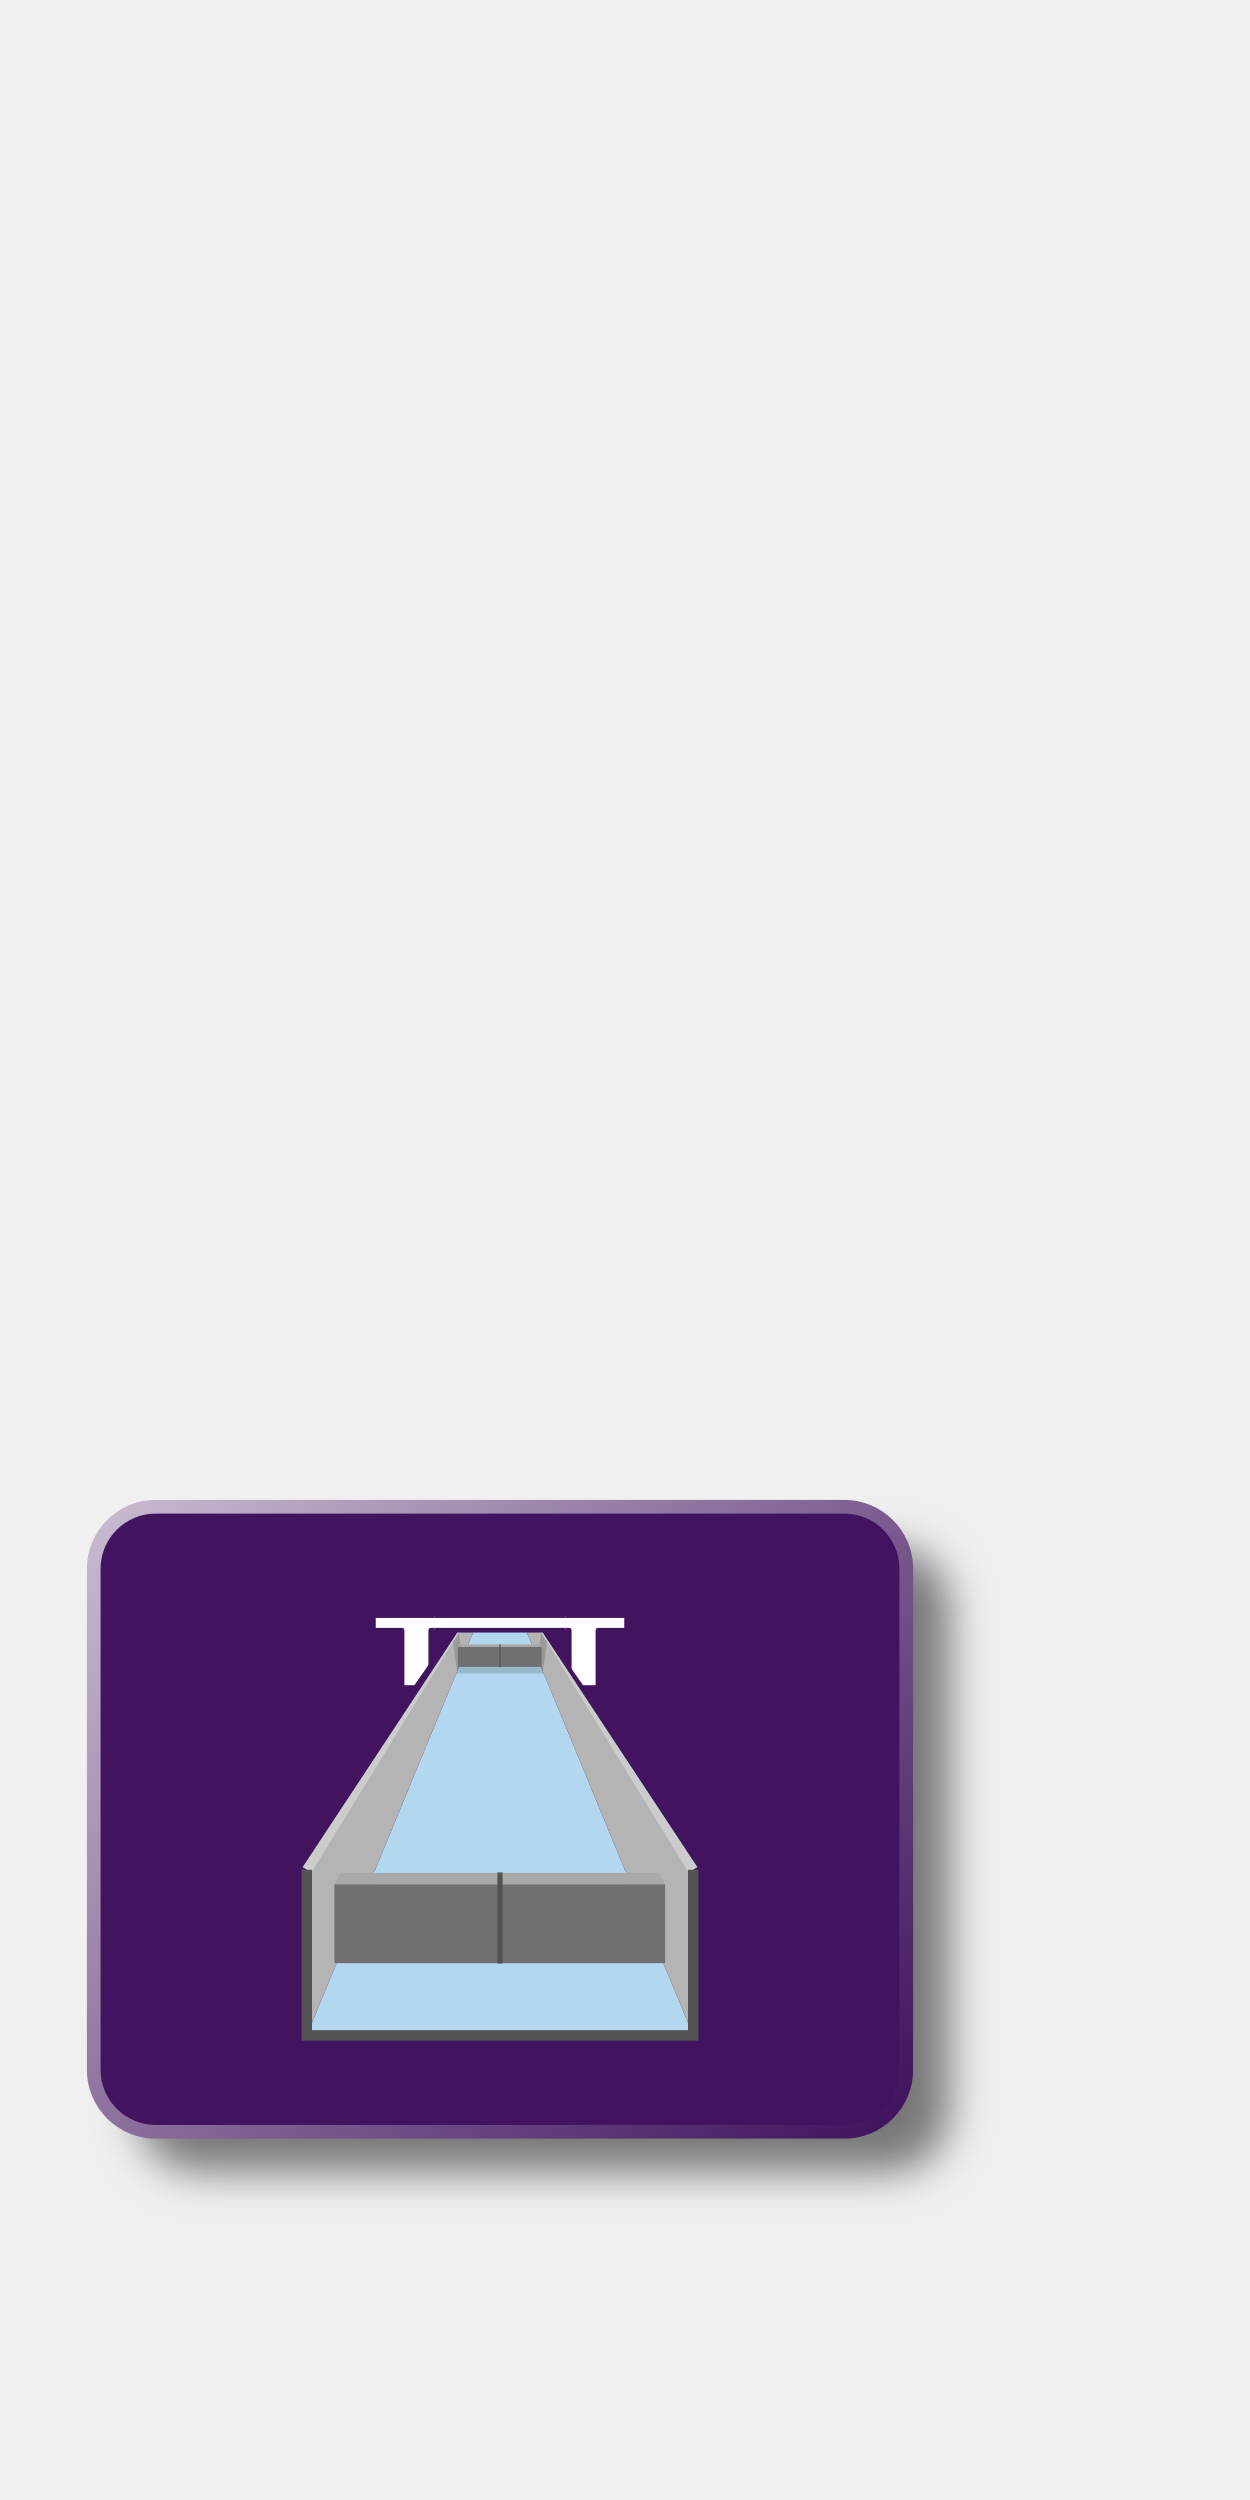
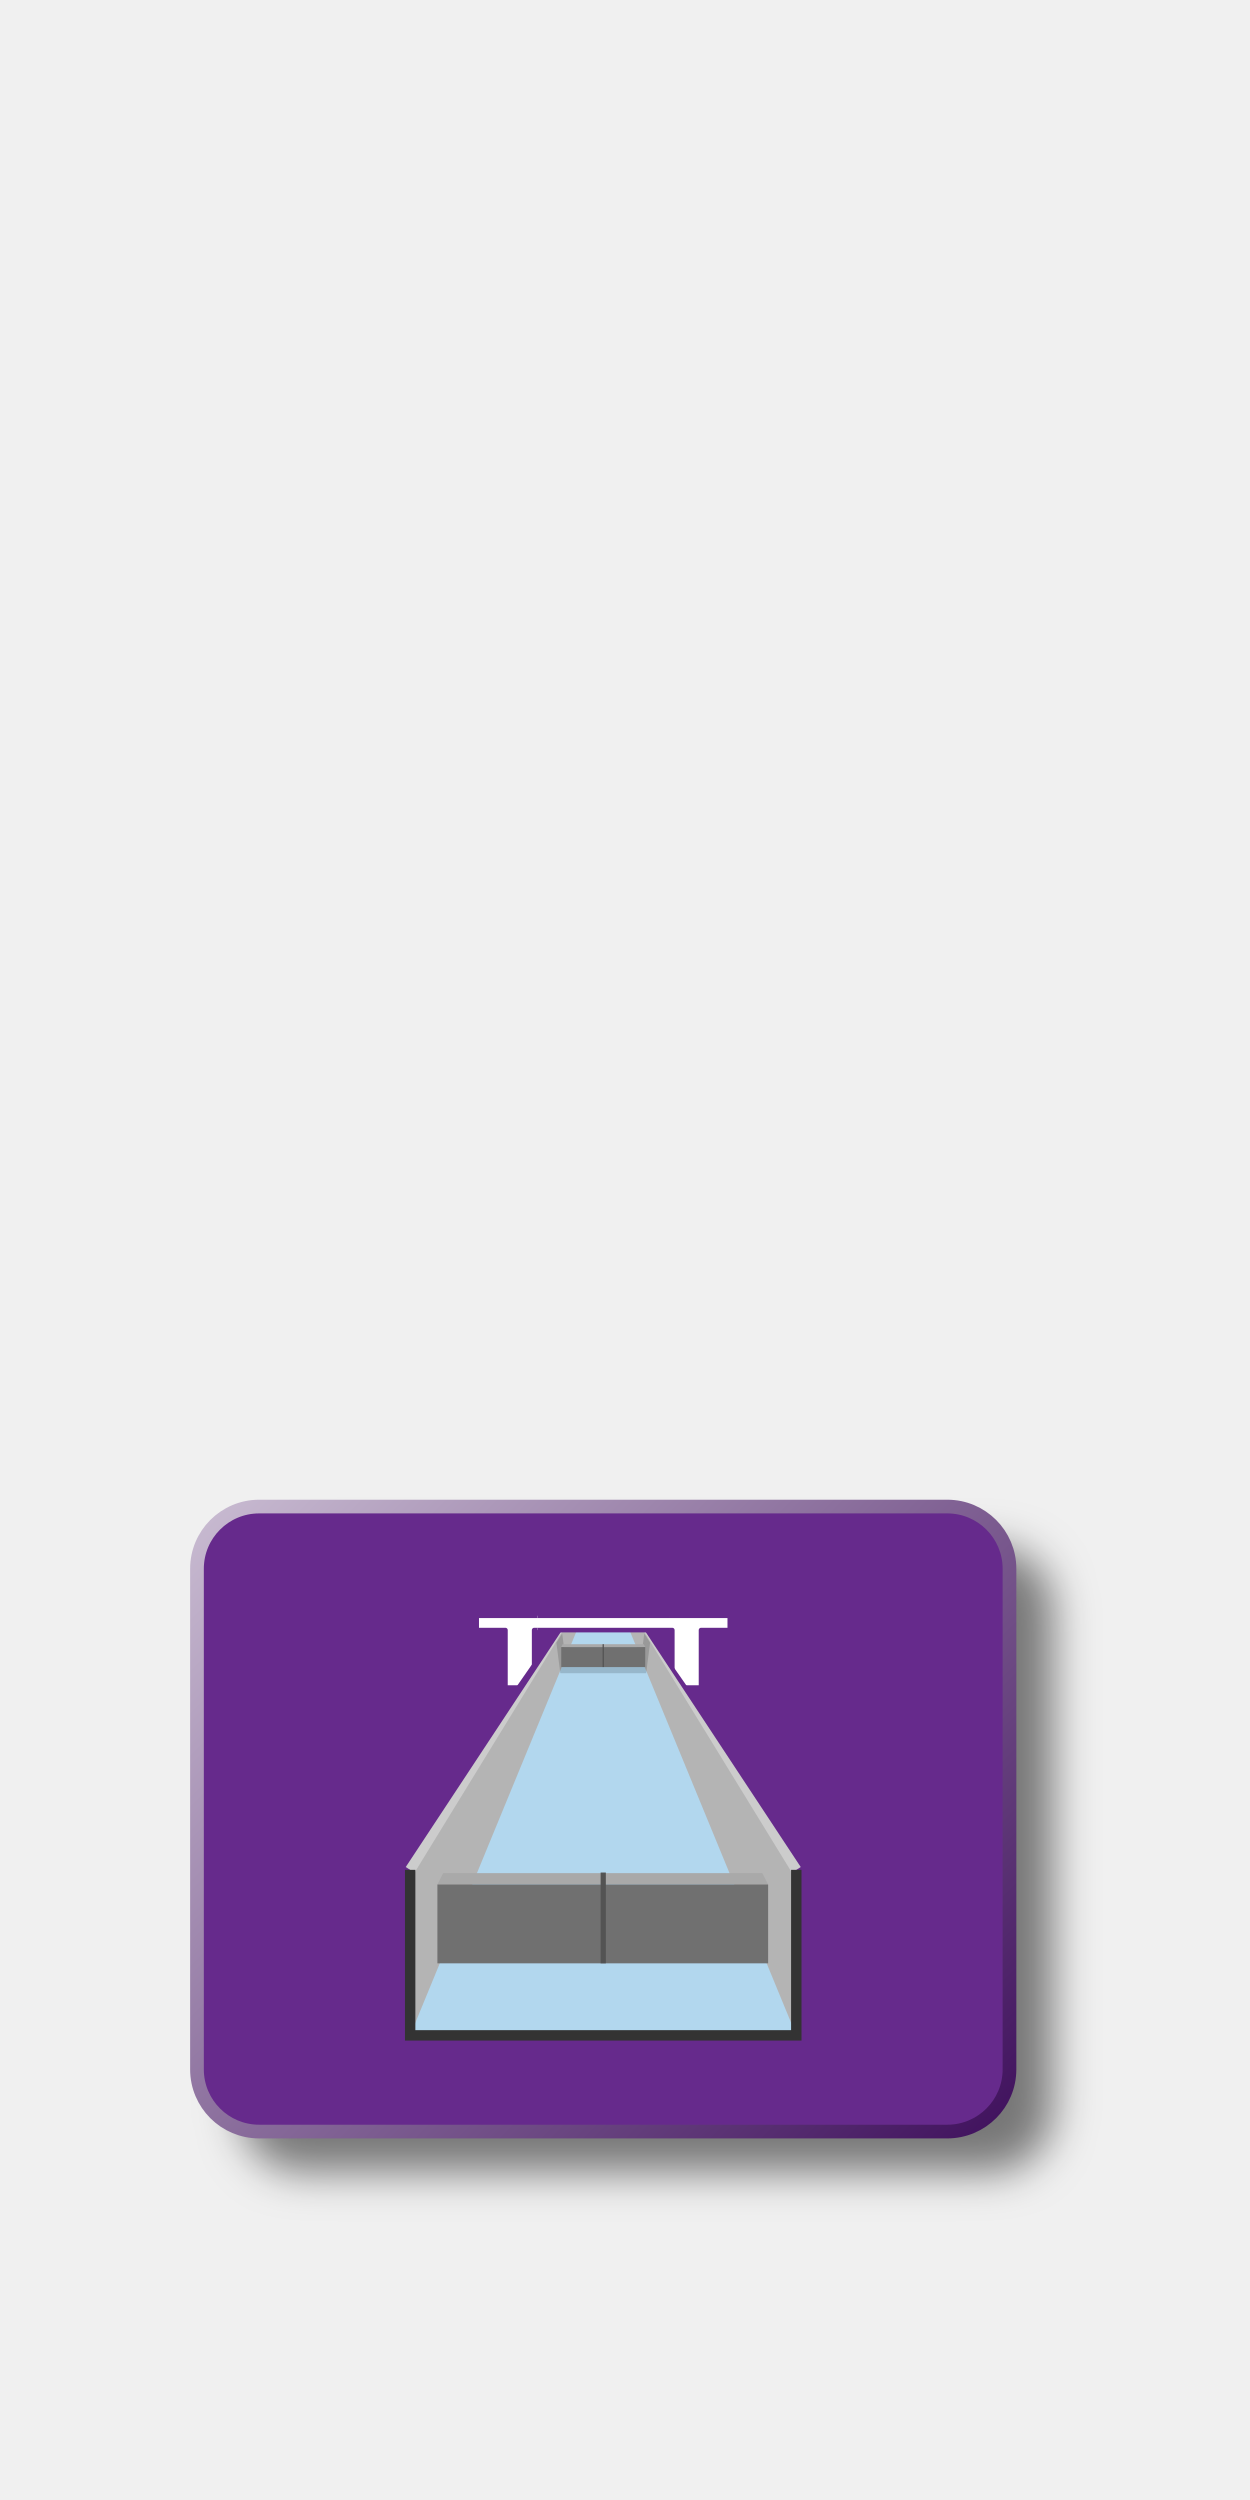
- <svg xmlns="http://www.w3.org/2000/svg" id="2814ce1d-8cde-4a3d-88f4-6b262a86bc19" data-name="Layer 1" width="240" height="480" viewBox="0 0 240 480">
-   <g id="5ceb8e14-8c10-44fc-bdd4-8369cb2e5a52" data-name="overlay">
-     <defs>
-       <filter id="cf63eb4f-f650-4dbc-901c-ff1c3e4be2ea" name="AI_GaussianBlur_4">
-         <feGaussianBlur stdDeviation="4" />
-       </filter>
-       <linearGradient id="beaf1a81-0bbe-468b-84ed-6ef2704d25e4" x1="29.58" y1="282.84" x2="162.42" y2="415.69" gradientUnits="userSpaceOnUse">
-         <stop offset="0" stop-color="#c6b8cf" />
-         <stop offset="1" stop-color="#42145f" />
-       </linearGradient>
-     </defs>
-     <g opacity="0.5" filter="url(#cf63eb4f-f650-4dbc-901c-ff1c3e4be2ea)">
-       <rect x="26.4" y="297" width="156" height="120" rx="11.9" ry="11.9" />
+ <svg xmlns="http://www.w3.org/2000/svg" id="7a88aca2-e820-4991-ae89-ba4ada627f03" data-name="Layer 1" width="240" height="480" viewBox="0 0 240 480">
+   <defs>
+     <filter id="381b814e-790c-451f-a2a1-3ef97b1b840e" name="AI_GaussianBlur_4">
+       <feGaussianBlur stdDeviation="4" />
+     </filter>
+     <linearGradient id="955e3781-16e0-48f7-8dc1-a7daa51aa53d" x1="49.4" y1="282.84" x2="182.24" y2="415.69" gradientUnits="userSpaceOnUse">
+       <stop offset="0" stop-color="#c6b8cf" />
+       <stop offset="1" stop-color="#42145f" />
+     </linearGradient>
+   </defs>
+   <g id="137e2412-52d8-43c0-a676-feaa12cae6b6" data-name="overlay">
+     <g opacity="0.5" filter="url(#381b814e-790c-451f-a2a1-3ef97b1b840e)">
+       <rect x="46.18" y="297.02" width="156" height="120" rx="11.94" ry="11.94" />
    </g>
-     <rect x="18" y="289.3" width="156" height="120" rx="11.9" ry="11.9" fill="#42145f" stroke-miterlimit="10" stroke-width="2.63" stroke="url(#beaf1a81-0bbe-468b-84ed-6ef2704d25e4)" />
-     <polygon points="71.7 310.2 71.7 313 77.2 313 77.2 324 82.7 324 82.7 313 109.3 313 109.3 324 114.8 324 114.8 313 120.3 313 120.3 310.2 71.7 310.2" fill="#fff" stroke="#42145f" stroke-linejoin="round" stroke-width="0.89" />
+     <rect x="37.82" y="289.26" width="156" height="120" rx="11.94" ry="11.94" fill="#662a8c" stroke-miterlimit="10" stroke-width="2.63" stroke="url(#955e3781-16e0-48f7-8dc1-a7daa51aa53d)" />
+     <polygon points="91.52 310.22 91.52 312.98 97.04 312.98 97.04 324.02 102.56 324.02 102.56 312.98 129.08 312.98 129.08 324.02 134.6 324.02 134.6 312.98 140.12 312.98 140.12 310.22 91.52 310.22" fill="#fff" stroke="#662a8c" stroke-linejoin="round" stroke-width="0.89" />
    <g>
-       <polygon points="100.4 311.6 100.4 311.6 91.6 311.6 91.6 311.6 58.9 390.8 133.1 390.8 100.4 311.6" fill="#b2d7ee" />
-       <path d="M99.8,312.6l31.8,77.2H60.4l31.8-77.2h7.6m.6-1H91.6L58.9,390.8h74.2l-32.7-79.2Z" fill="none" />
+       <polygon points="78.73 390.29 109.54 312.05 122.09 312.05 152.27 390.29 78.73 390.29" fill="#b2d7ee" />
+       <path d="M121.75,312.55l29.79,77.24H79.47l30.41-77.24h11.87m.69-1H109.2L78,390.79h75l-30.56-79.24Z" fill="#b2d7ee" />
    </g>
-     <polygon points="90.6 307.7 60 360.4 55.8 357.7 90.6 307.7" fill="#42145f" />
-     <g>
-       <polygon points="91.6 307.7 58.9 359 58.9 390.8 91.6 311.6 91.6 307.7" fill="#b4b4b4" />
-       <path d="M90.6,311.2v.2L59.9,385.7V359.3l30.7-48.1m1-3.5L58.9,359v31.8l32.7-79.2v-3.9Z" fill="none" />
-     </g>
-     <g>
-       <line x1="91.6" y1="307.7" x2="58.9" y2="359" fill="none" />
-       <polygon points="91.6 307.7 59.8 359.5 58.1 358.5 91.6 307.7" fill="#ccc" />
-     </g>
-     <polygon points="100.9 307.7 135.7 357.7 131.4 360.4 100.9 307.7" fill="#42145f" />
-     <g>
-       <polygon points="100.4 307.7 100.4 311.6 133.1 390.8 133.1 359 100.4 307.7" fill="#b4b4b4" />
-       <path d="M101.4,311.2l30.7,48.1v26.4l-30.7-74.3v-.2m-1-3.5v3.9l32.7,79.2V359l-32.7-51.3Z" fill="none" />
-     </g>
-     <g>
-       <line x1="133.1" y1="359" x2="100.4" y2="307.7" fill="none" />
-       <polygon points="132.2 359.5 100.4 307.7 133.9 358.5 132.2 359.5" fill="#ccc" />
-     </g>
-     <polyline points="83.4 313 83.4 310.2 108.6 310.2 108.6 313" fill="#fff" />
-     <line x1="83.4" y1="313" x2="108.6" y2="313" fill="none" stroke="#42145f" stroke-linejoin="round" stroke-width="0.89" />
-     <polyline points="58.9 359 58.9 390.8 133.1 390.8 133.1 359" fill="none" stroke="#535353" stroke-miterlimit="10" stroke-width="2" />
-     <polygon points="103.9 313.6 103.2 318.9 88.8 318.9 88.1 313.6 87 315.4 87.8 321.3 104.2 321.3 105 315.4 103.9 313.6" opacity="0.15" />
-     <polygon points="65.3 359.6 126.5 359.6 127.7 361.8 64.2 361.8 65.3 359.6" fill="#a9a9a9" />
-     <rect x="64.2" y="361.8" width="63.5" height="15.14" fill="#707070" />
-     <polygon points="88.2 315.7 103.8 315.7 104.1 316.2 87.9 316.2 88.2 315.7" fill="#a9a9a9" />
-     <rect x="87.9" y="316.2" width="16.1" height="3.84" fill="#707070" />
-     <line x1="96" y1="377" x2="96" y2="359.5" fill="none" stroke="#535353" stroke-linejoin="round" />
-     <rect x="87" y="304.5" width="15.8" height="5.72" fill="#42145f" />
-     <line x1="96" y1="320.1" x2="96" y2="315.7" fill="none" stroke="#535353" stroke-linejoin="round" stroke-width="0.25" />
-     <line x1="108.6" y1="310.2" x2="83.4" y2="310.2" fill="none" stroke="#42145f" stroke-linejoin="round" stroke-width="0.89" />
+     <polygon points="110.37 307.74 79.86 360.35 75.64 357.67 110.37 307.74" fill="#662a8c" />
+     <polygon points="111.37 307.74 78.75 359.01 78.75 390.79 111.37 311.55 111.37 307.74" fill="#b4b4b4" />
+     <polygon points="111.37 307.74 79.59 359.55 77.9 358.47 111.37 307.74" fill="#ccc" />
+     <polygon points="120.75 307.74 155.48 357.67 151.26 360.35 120.75 307.74" fill="#662a8c" />
+     <polygon points="120.27 307.74 120.27 311.55 152.89 390.79 152.89 359.01 120.27 307.74" fill="#b4b4b4" />
+     <polygon points="152.05 359.55 120.27 307.74 153.74 358.47 152.05 359.55" fill="#ccc" />
+     <polyline points="103.19 312.98 103.19 310.22 128.45 310.22 128.45 312.98" fill="#fff" />
+     <line x1="103.19" y1="312.98" x2="128.45" y2="312.98" fill="none" stroke="#662a8c" stroke-linejoin="round" stroke-width="0.89" />
+     <polyline points="78.75 359.01 78.75 390.79 152.89 390.79 152.89 359.01" fill="none" stroke="#333" stroke-miterlimit="10" stroke-width="2" />
+     <polygon points="123.7 313.63 123.02 318.88 108.62 318.88 107.94 313.63 106.82 315.39 107.58 321.26 124.06 321.26 124.82 315.39 123.7 313.63" opacity="0.15" />
+     <polygon points="85.09 359.64 146.37 359.64 147.48 361.82 83.98 361.82 85.09 359.64" fill="#a9a9a9" />
+     <rect x="83.98" y="361.82" width="63.5" height="15.14" fill="#707070" />
+     <polygon points="108.04 315.69 123.6 315.69 123.88 316.24 107.76 316.24 108.04 315.69" fill="#a9a9a9" />
+     <rect x="107.76" y="316.24" width="16.12" height="3.84" fill="#707070" />
+     <line x1="115.82" y1="376.96" x2="115.82" y2="359.52" fill="none" stroke="#535353" stroke-linejoin="round" />
+     <rect x="106.82" y="304.5" width="15.77" height="5.72" fill="#662a8c" />
+     <line x1="115.82" y1="320.08" x2="115.82" y2="315.68" fill="none" stroke="#535353" stroke-linejoin="round" stroke-width="0.25" />
+     <line x1="128.45" y1="310.22" x2="103.19" y2="310.22" fill="none" stroke="#662a8c" stroke-linejoin="round" stroke-width="0.89" />
  </g>
</svg>
